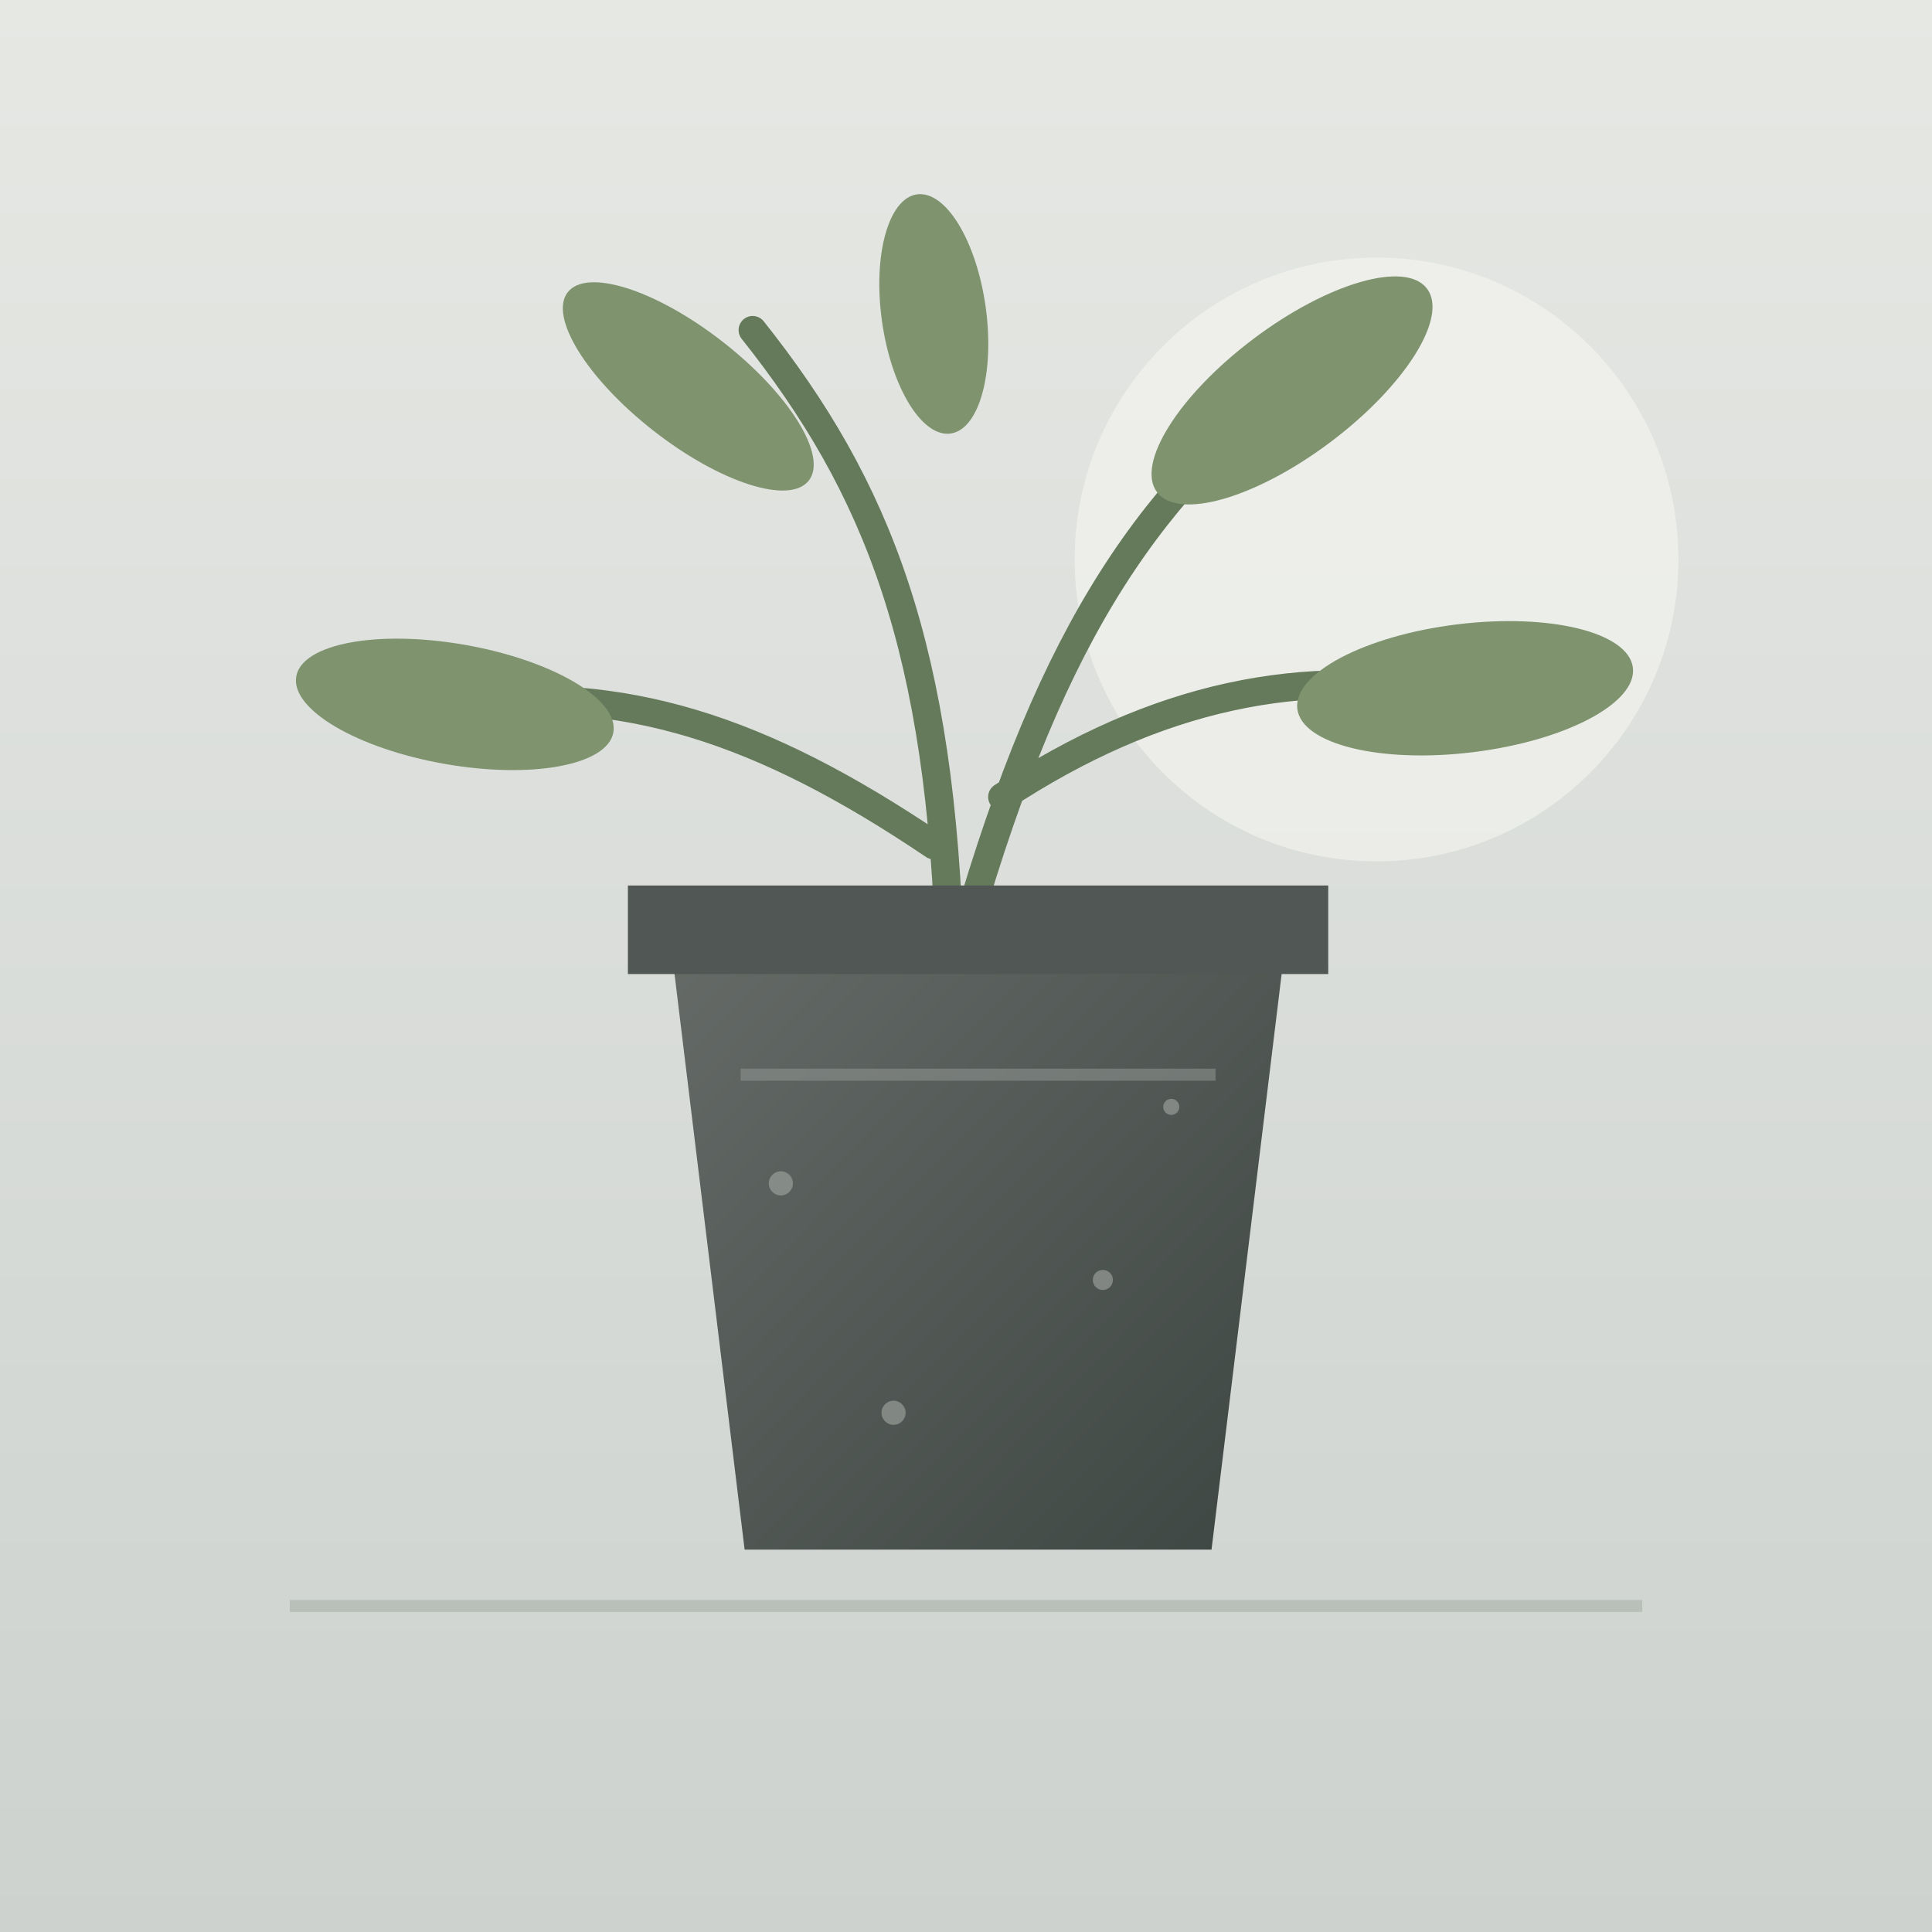
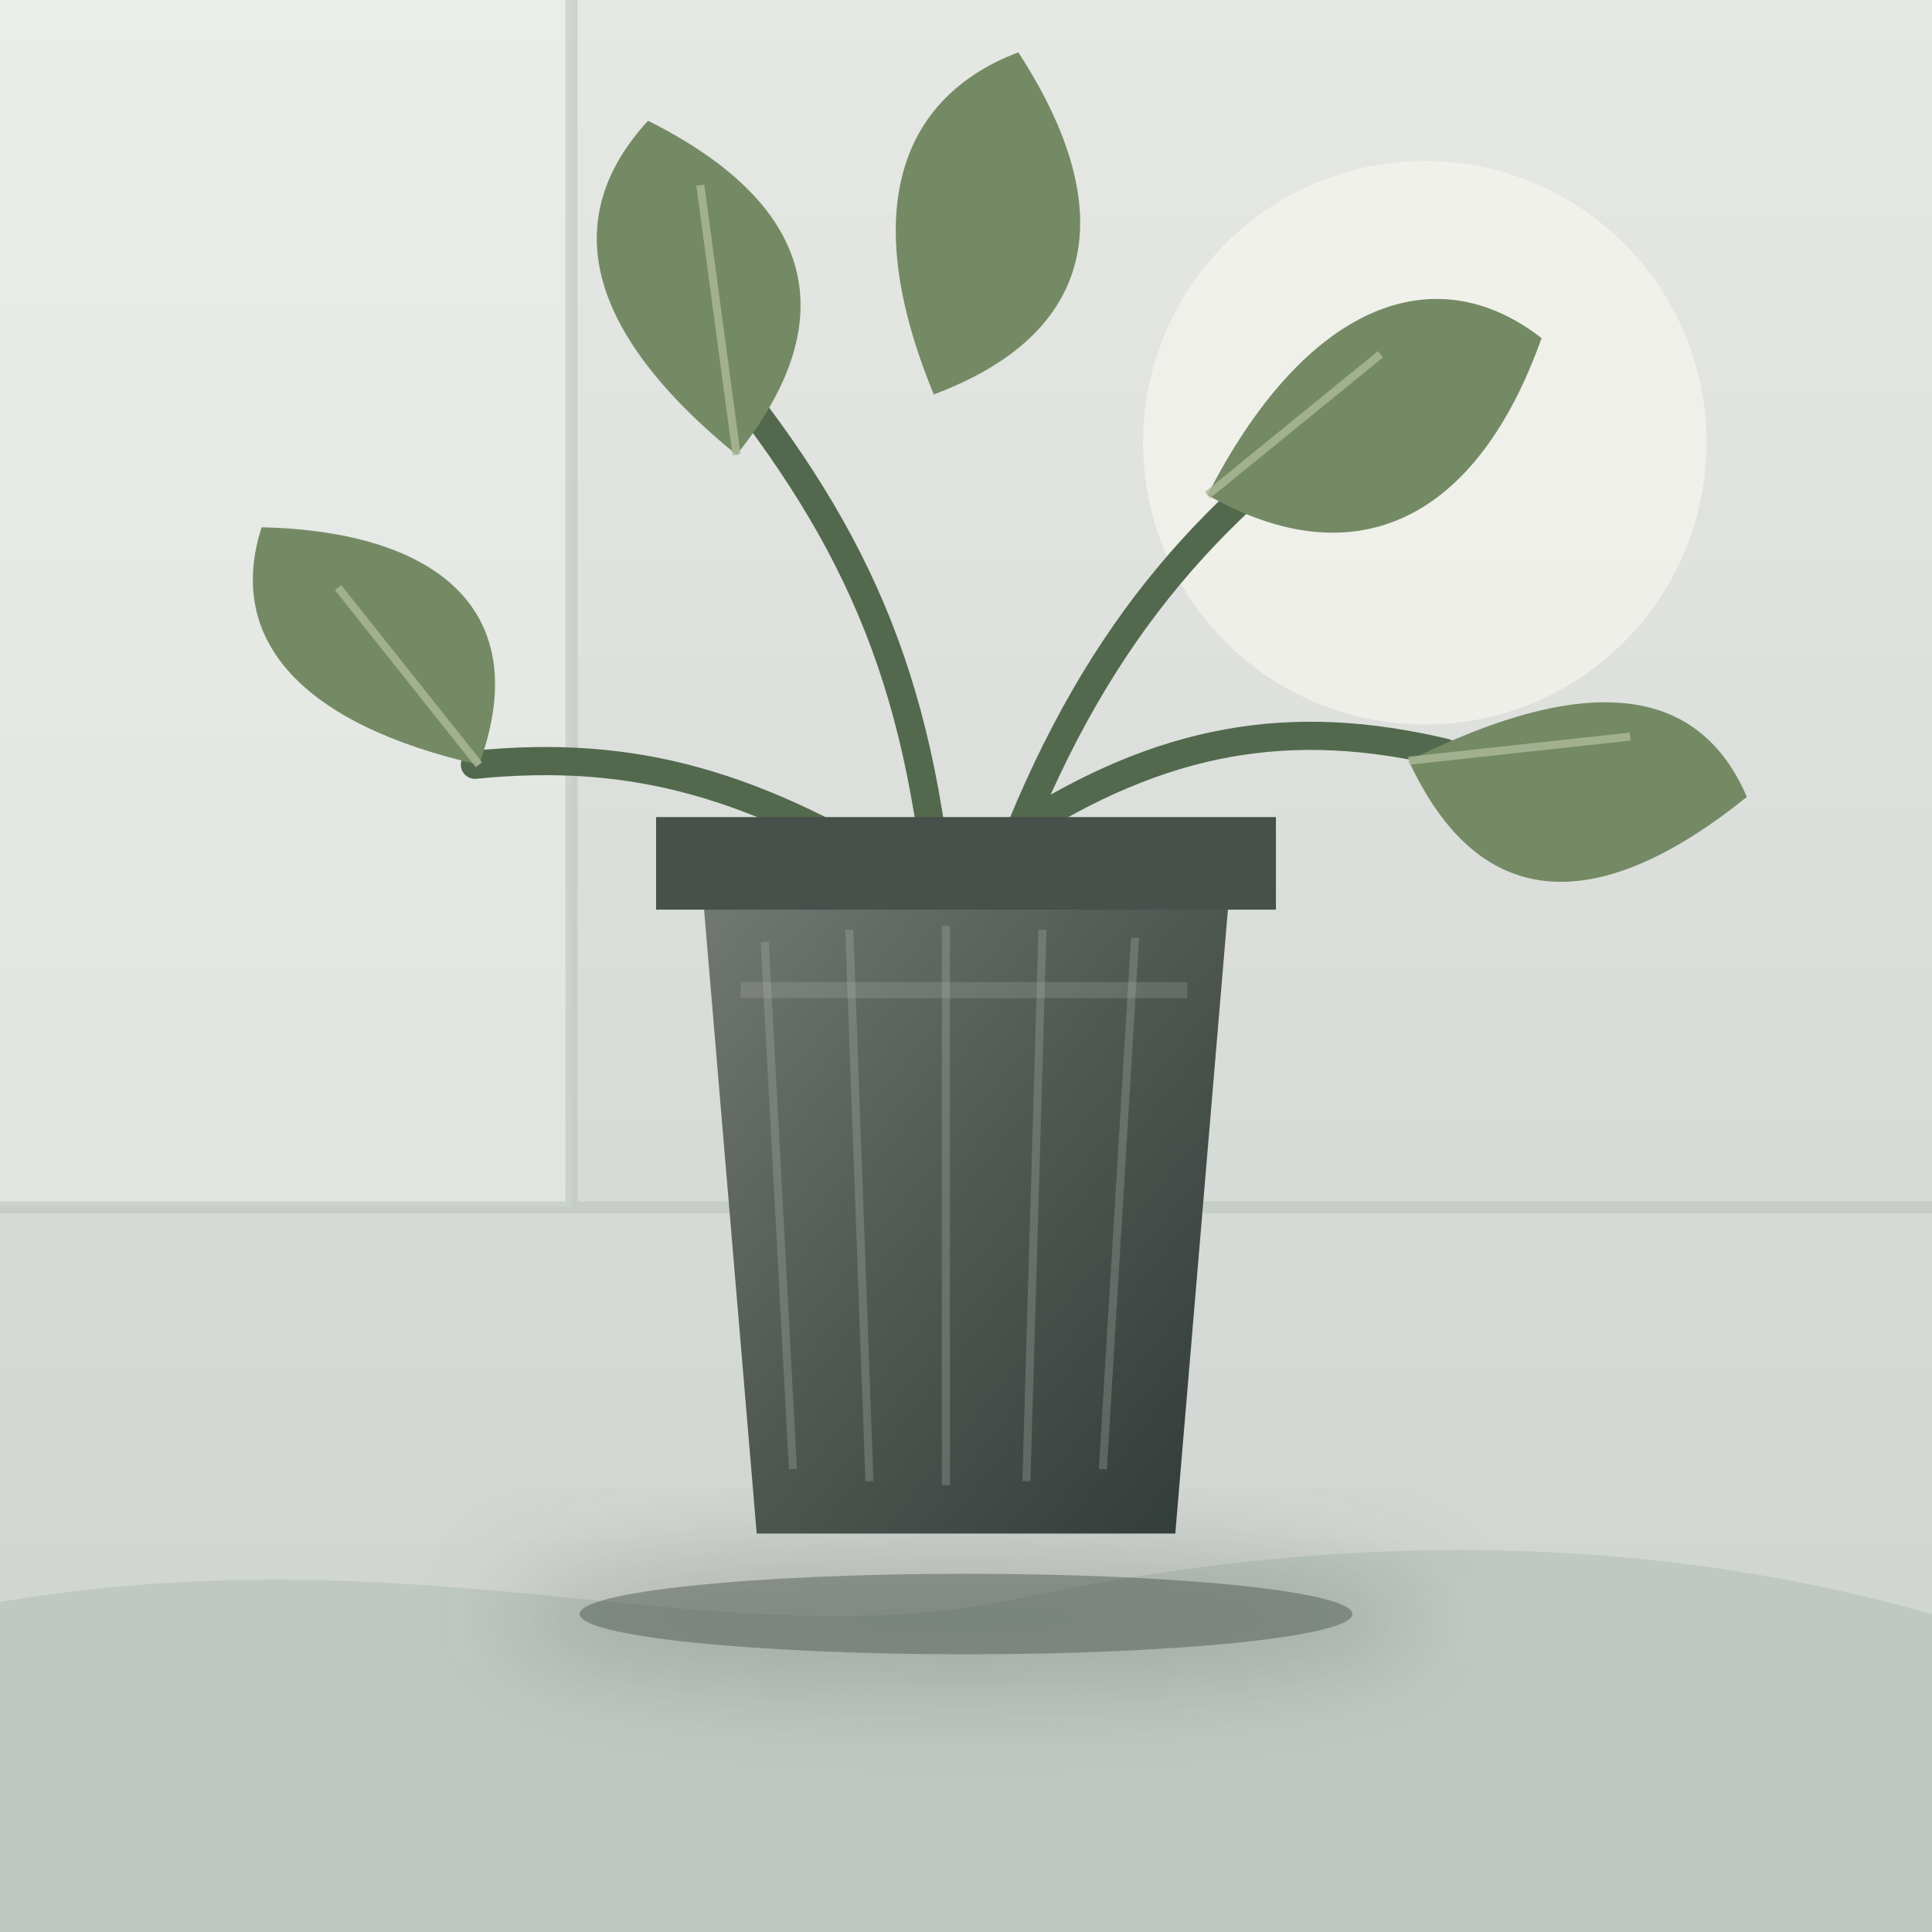
<svg xmlns="http://www.w3.org/2000/svg" viewBox="0 0 480 480" role="img">
  <defs>
-     <linearGradient id="bg" x2="0" y2="1">
+     <linearGradient id="room" x2="0" y2="1">
      <stop stop-color="#e6e8e4" />
      <stop offset="1" stop-color="#cdd2ce" />
    </linearGradient>
-     <linearGradient id="pot" x2="1" y2="1">
-       <stop stop-color="#666b68" />
-       <stop offset="1" stop-color="#3d4642" />
+     <linearGradient id="graphite" x1="0" y1="0" x2="1" y2="1">
+       <stop stop-color="#747a75" />
+       <stop offset=".48" stop-color="#515954" />
+       <stop offset="1" stop-color="#303a36" />
    </linearGradient>
+     <filter id="soft-shadow" x="-40%" y="-40%" width="180%" height="200%">
+       <feGaussianBlur stdDeviation="12" />
+     </filter>
  </defs>
-   <rect width="480" height="480" fill="url(#bg)" />
-   <circle cx="342" cy="139" r="75" fill="#f4f5ef" opacity=".65" />
-   <path d="M72 399h336" stroke="#b9c0ba" stroke-width="3" />
-   <g fill="none" stroke="#657a5b" stroke-width="7" stroke-linecap="round">
-     <path d="M236 239c-2-78-18-118-49-157M242 224c22-73 47-106 89-137M232 210c-43-29-77-40-119-35M249 198c38-25 75-33 114-25" />
+   <rect width="480" height="480" fill="url(#room)" />
+   <path d="M0 0h142v300H0z" fill="#f3f4ee" opacity=".38" />
+   <path d="M142 0v300M0 300h480" stroke="#b6beb8" stroke-width="3" opacity=".5" />
+   <circle cx="354" cy="110" r="70" fill="#f7f7ef" opacity=".64" />
+   <path d="M0 398c108-18 179 15 254-1s152-17 226 4v79H0z" fill="#bfc8c2" />
+   <ellipse cx="239" cy="402" rx="115" ry="18" fill="#303a36" opacity=".2" filter="url(#soft-shadow)" />
+   <g fill="none" stroke="#52694e" stroke-linecap="round" stroke-width="7">
+     <path d="M235 247c-3-67-17-105-50-148M244 232c20-61 46-96 86-126M228 220c-40-25-70-34-110-30M252 207c37-24 69-29 107-20" />
  </g>
-   <g fill="#7e936e">
-     <ellipse cx="171" cy="96" rx="38" ry="14" transform="rotate(38 171 96)" />
-     <ellipse cx="321" cy="97" rx="42" ry="16" transform="rotate(-37 321 97)" />
-     <ellipse cx="113" cy="175" rx="40" ry="15" transform="rotate(10 113 175)" />
-     <ellipse cx="364" cy="171" rx="42" ry="16" transform="rotate(-7 364 171)" />
-     <ellipse cx="232" cy="78" rx="30" ry="13" transform="rotate(82 232 78)" />
+   <g fill="#748a65">
+     <path d="M183 113c-38-31-44-59-22-83 40 20 50 48 22 83z" />
+     <path d="M300 123c24-47 56-60 83-39-16 45-46 60-83 39z" />
+     <path d="M119 190c-44-10-63-31-54-59 44 1 68 21 54 59z" />
+     <path d="M350 189c44-22 72-19 84 9-36 29-66 30-84-9z" />
+     <path d="M232 98c-19-46-8-74 21-85 26 40 19 70-21 85z" />
  </g>
-   <path d="M166 229h154l-19 156H185z" fill="url(#pot)" />
-   <path d="M156 220h174v22H156z" fill="#505754" />
-   <path d="M184 267h118" stroke="#909691" stroke-width="3" opacity=".55" />
-   <g fill="#9ca19c" opacity=".65">
-     <circle cx="194" cy="294" r="3" />
-     <circle cx="274" cy="318" r="2.5" />
-     <circle cx="222" cy="351" r="3" />
-     <circle cx="291" cy="275" r="2" />
+   <g fill="none" stroke="#acb99a" stroke-width="2" opacity=".8">
+     <path d="M183 113l-9-67m126 77 43-35m-224 102-35-44m266 43 55-6" />
  </g>
+   <path d="M174 215h132l-14 166H188z" fill="url(#graphite)" />
+   <path d="M163 203h154v23H163z" fill="#48504c" />
+   <g stroke="#aeb5af" stroke-width="2" opacity=".3">
+     <path d="M190 234l7 131M211 231l5 137M235 230v139M259 231l-4 137M282 233l-8 132" />
+   </g>
+   <path d="M184 246h111" stroke="#aeb5af" stroke-width="4" opacity=".24" />
+   <ellipse cx="240" cy="401" rx="96" ry="10" fill="#3e4843" opacity=".42" />
</svg>
